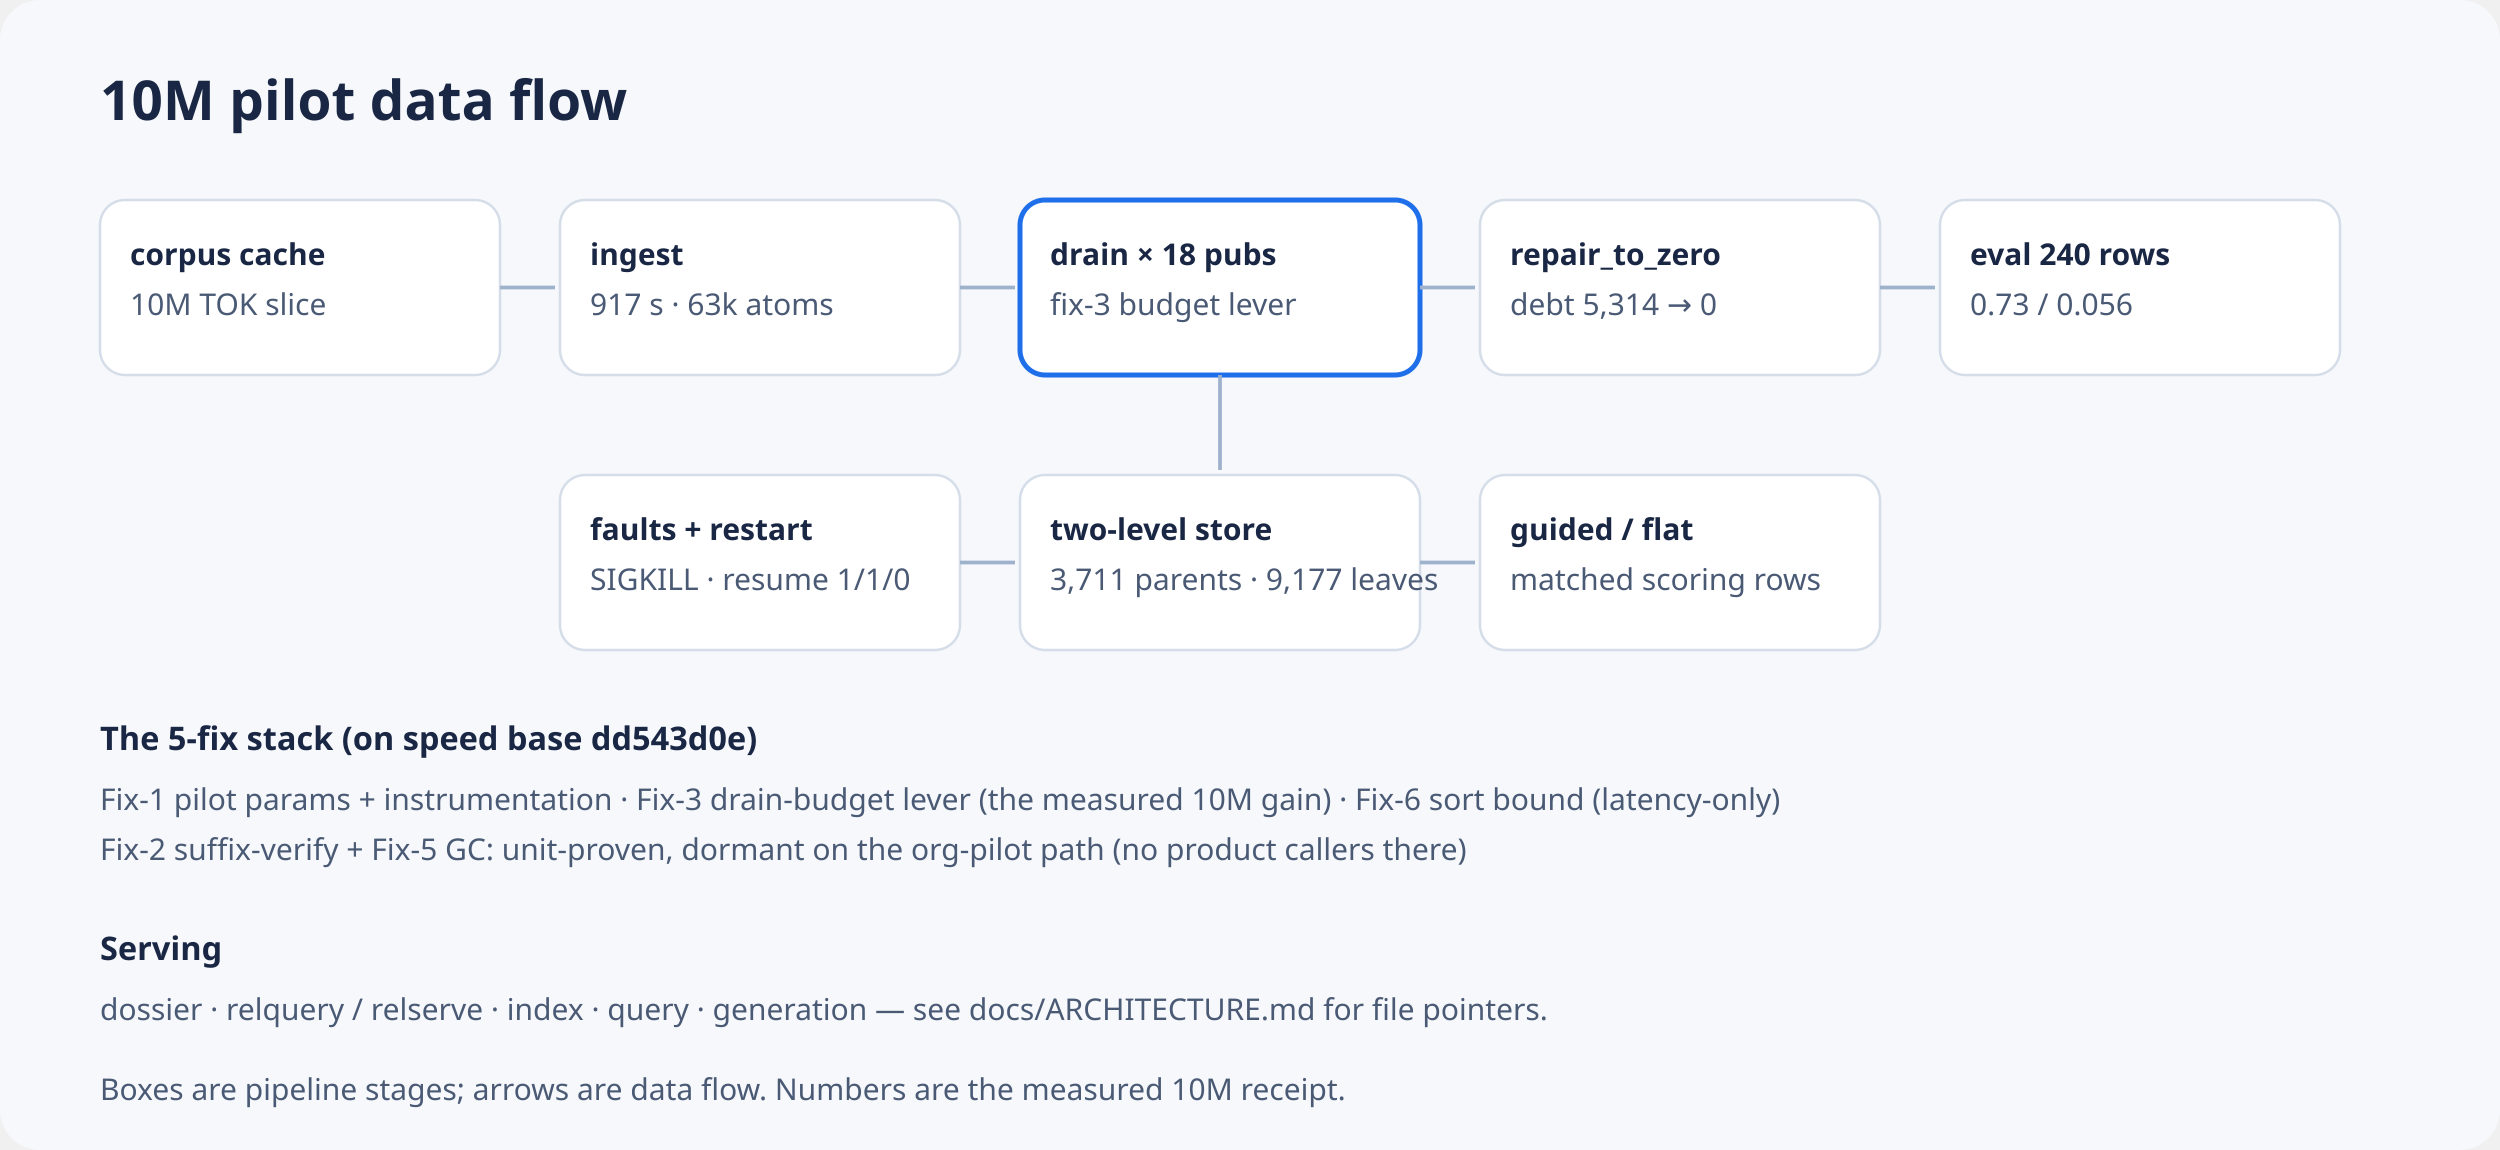
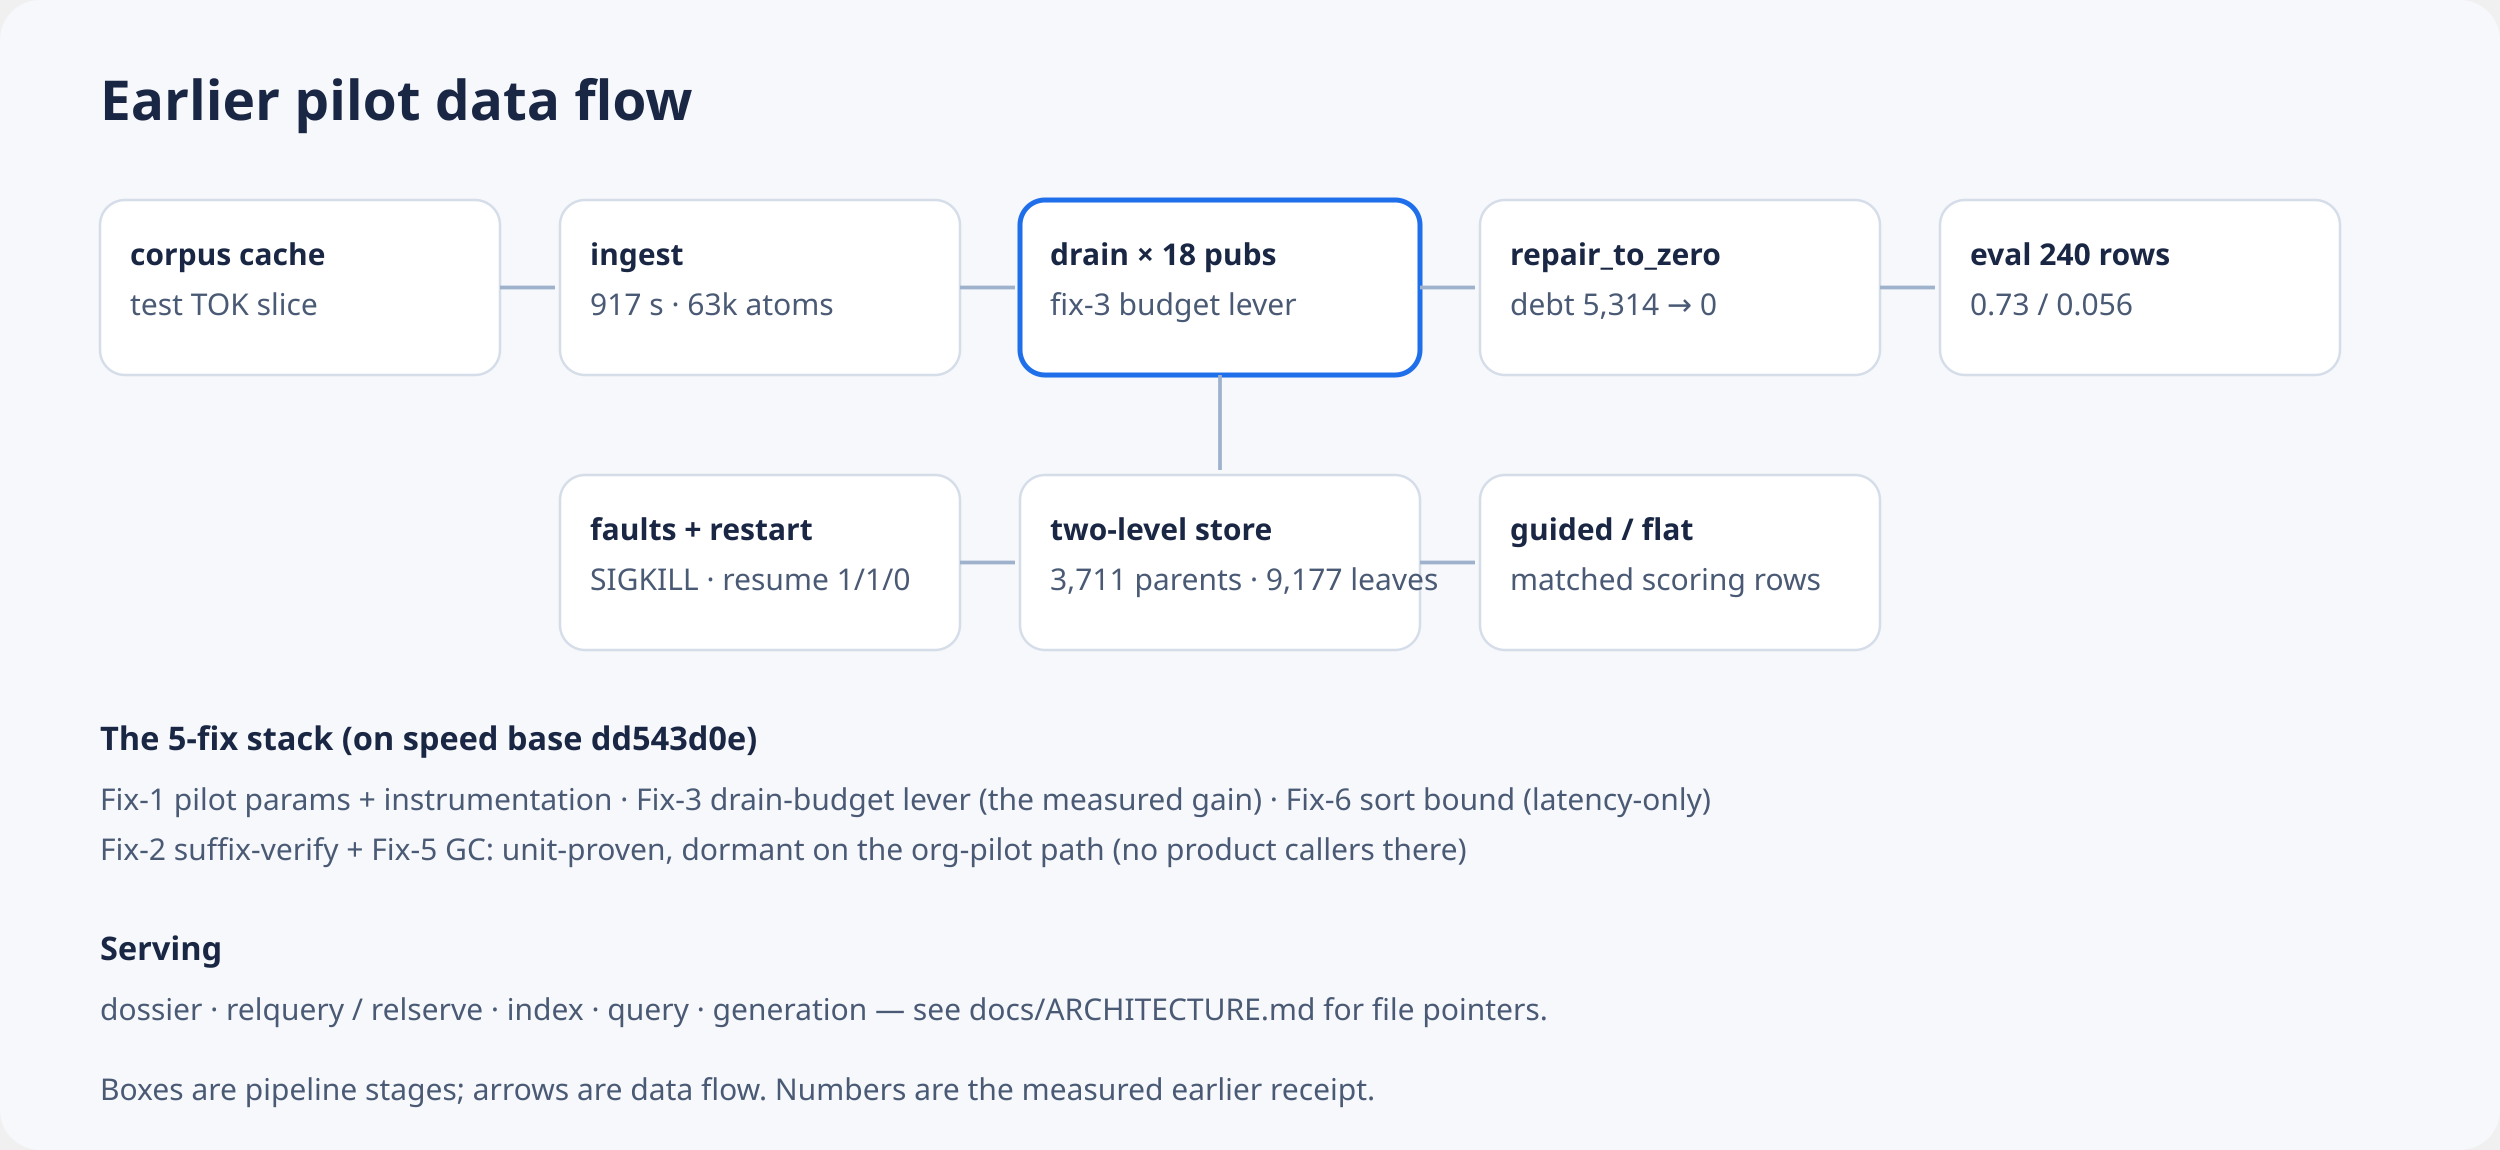
<svg xmlns="http://www.w3.org/2000/svg" width="1000" height="460" viewBox="0 0 1000 460" role="img" aria-labelledby="tr-arch-t tr-arch-d">
  <rect width="1000" height="460" rx="16" fill="#f6f8fb" />
-   <text x="40" y="48" font-family="sans-serif" font-size="22" font-weight="700" fill="#1a2744">10M pilot data flow</text>
+   <text x="40" y="48" font-family="sans-serif" font-size="22" font-weight="700" fill="#1a2744">Earlier pilot data flow</text>
  <g font-family="sans-serif" font-size="12">
    <g>
      <rect x="40" y="80" width="160" height="70" rx="10" fill="#ffffff" stroke="#d5dde9" />
      <text x="52" y="106" font-weight="700" fill="#1a2744">corpus cache</text>
-       <text x="52" y="126" fill="#4a5a75">10M TOK slice</text>
+       <text x="52" y="126" fill="#4a5a75">test TOK slice</text>
    </g>
    <g>
      <rect x="224" y="80" width="160" height="70" rx="10" fill="#ffffff" stroke="#d5dde9" />
      <text x="236" y="106" font-weight="700" fill="#1a2744">ingest</text>
      <text x="236" y="126" fill="#4a5a75">917 s · 63k atoms</text>
    </g>
    <g>
      <rect x="408" y="80" width="160" height="70" rx="10" fill="#ffffff" stroke="#1f6feb" stroke-width="2" />
      <text x="420" y="106" font-weight="700" fill="#1a2744">drain × 18 pubs</text>
      <text x="420" y="126" fill="#4a5a75">fix-3 budget lever</text>
    </g>
    <g>
      <rect x="592" y="80" width="160" height="70" rx="10" fill="#ffffff" stroke="#d5dde9" />
      <text x="604" y="106" font-weight="700" fill="#1a2744">repair_to_zero</text>
      <text x="604" y="126" fill="#4a5a75">debt 5,314 → 0</text>
    </g>
    <g>
      <rect x="776" y="80" width="160" height="70" rx="10" fill="#ffffff" stroke="#d5dde9" />
      <text x="788" y="106" font-weight="700" fill="#1a2744">eval 240 rows</text>
      <text x="788" y="126" fill="#4a5a75">0.73 / 0.056</text>
    </g>
    <g>
      <rect x="224" y="190" width="160" height="70" rx="10" fill="#ffffff" stroke="#d5dde9" />
      <text x="236" y="216" font-weight="700" fill="#1a2744">faults + restart</text>
      <text x="236" y="236" fill="#4a5a75">SIGKILL · resume 1/1/0</text>
    </g>
    <g>
      <rect x="408" y="190" width="160" height="70" rx="10" fill="#ffffff" stroke="#d5dde9" />
      <text x="420" y="216" font-weight="700" fill="#1a2744">two-level store</text>
      <text x="420" y="236" fill="#4a5a75">3,711 parents · 9,177 leaves</text>
    </g>
    <g>
      <rect x="592" y="190" width="160" height="70" rx="10" fill="#ffffff" stroke="#d5dde9" />
      <text x="604" y="216" font-weight="700" fill="#1a2744">guided / flat</text>
      <text x="604" y="236" fill="#4a5a75">matched scoring rows</text>
    </g>
    <g stroke="#9fb2cc" stroke-width="1.5" marker-end="none">
      <line x1="200" y1="115" x2="222" y2="115" />
      <line x1="384" y1="115" x2="406" y2="115" />
      <line x1="568" y1="115" x2="590" y2="115" />
      <line x1="752" y1="115" x2="774" y2="115" />
      <line x1="488" y1="150" x2="488" y2="188" />
      <line x1="384" y1="225" x2="406" y2="225" />
      <line x1="568" y1="225" x2="590" y2="225" />
    </g>
  </g>
  <text x="40" y="300" font-family="sans-serif" font-size="13" font-weight="700" fill="#1a2744">The 5-fix stack (on speed base dd543d0e)</text>
  <g font-family="sans-serif" font-size="12" fill="#4a5a75">
-     <text x="40" y="324">Fix-1 pilot params + instrumentation · Fix-3 drain-budget lever (the measured 10M gain) · Fix-6 sort bound (latency-only)</text>
+     <text x="40" y="324">Fix-1 pilot params + instrumentation · Fix-3 drain-budget lever (the measured gain) · Fix-6 sort bound (latency-only)</text>
    <text x="40" y="344">Fix-2 suffix-verify + Fix-5 GC: unit-proven, dormant on the org-pilot path (no product callers there)</text>
  </g>
  <text x="40" y="384" font-family="sans-serif" font-size="13" font-weight="700" fill="#1a2744">Serving</text>
  <g font-family="sans-serif" font-size="12" fill="#4a5a75">
    <text x="40" y="408">dossier · relquery / relserve · index · query · generation — see docs/ARCHITECTURE.md for file pointers.</text>
  </g>
-   <text x="40" y="440" font-family="sans-serif" font-size="12" fill="#4a5a75">Boxes are pipeline stages; arrows are data flow. Numbers are the measured 10M receipt.</text>
+   <text x="40" y="440" font-family="sans-serif" font-size="12" fill="#4a5a75">Boxes are pipeline stages; arrows are data flow. Numbers are the measured earlier receipt.</text>
</svg>
